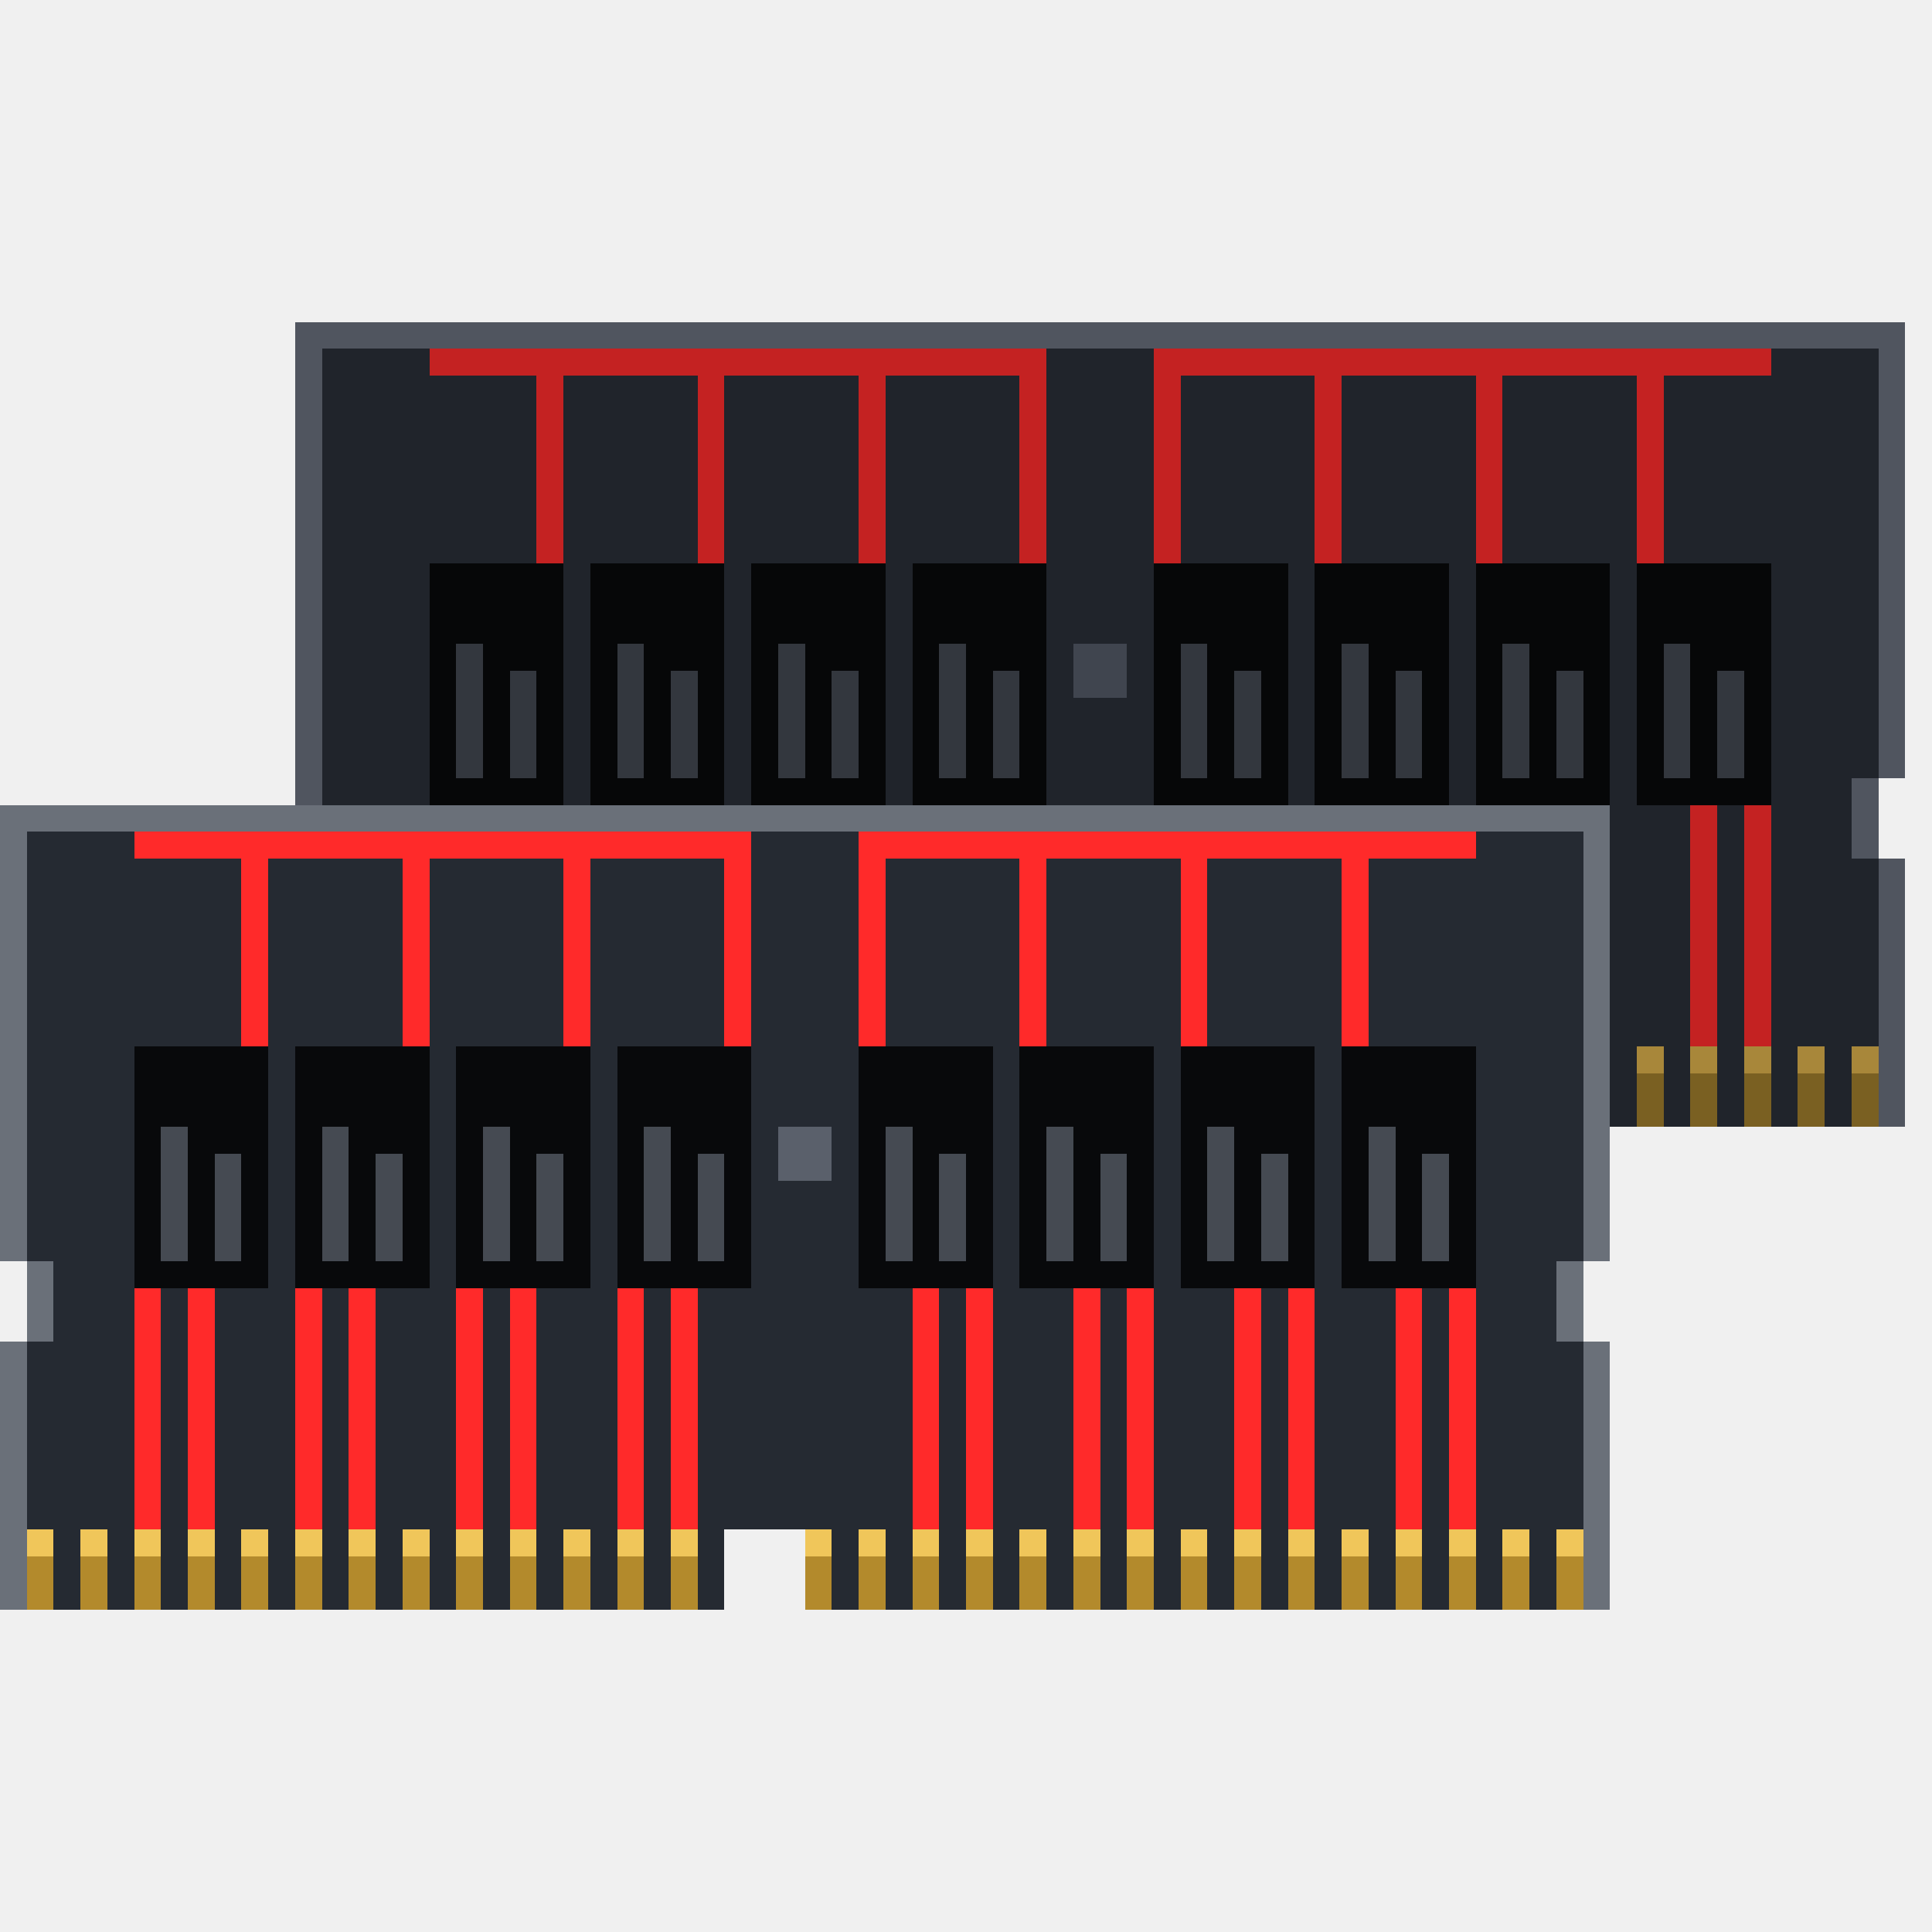
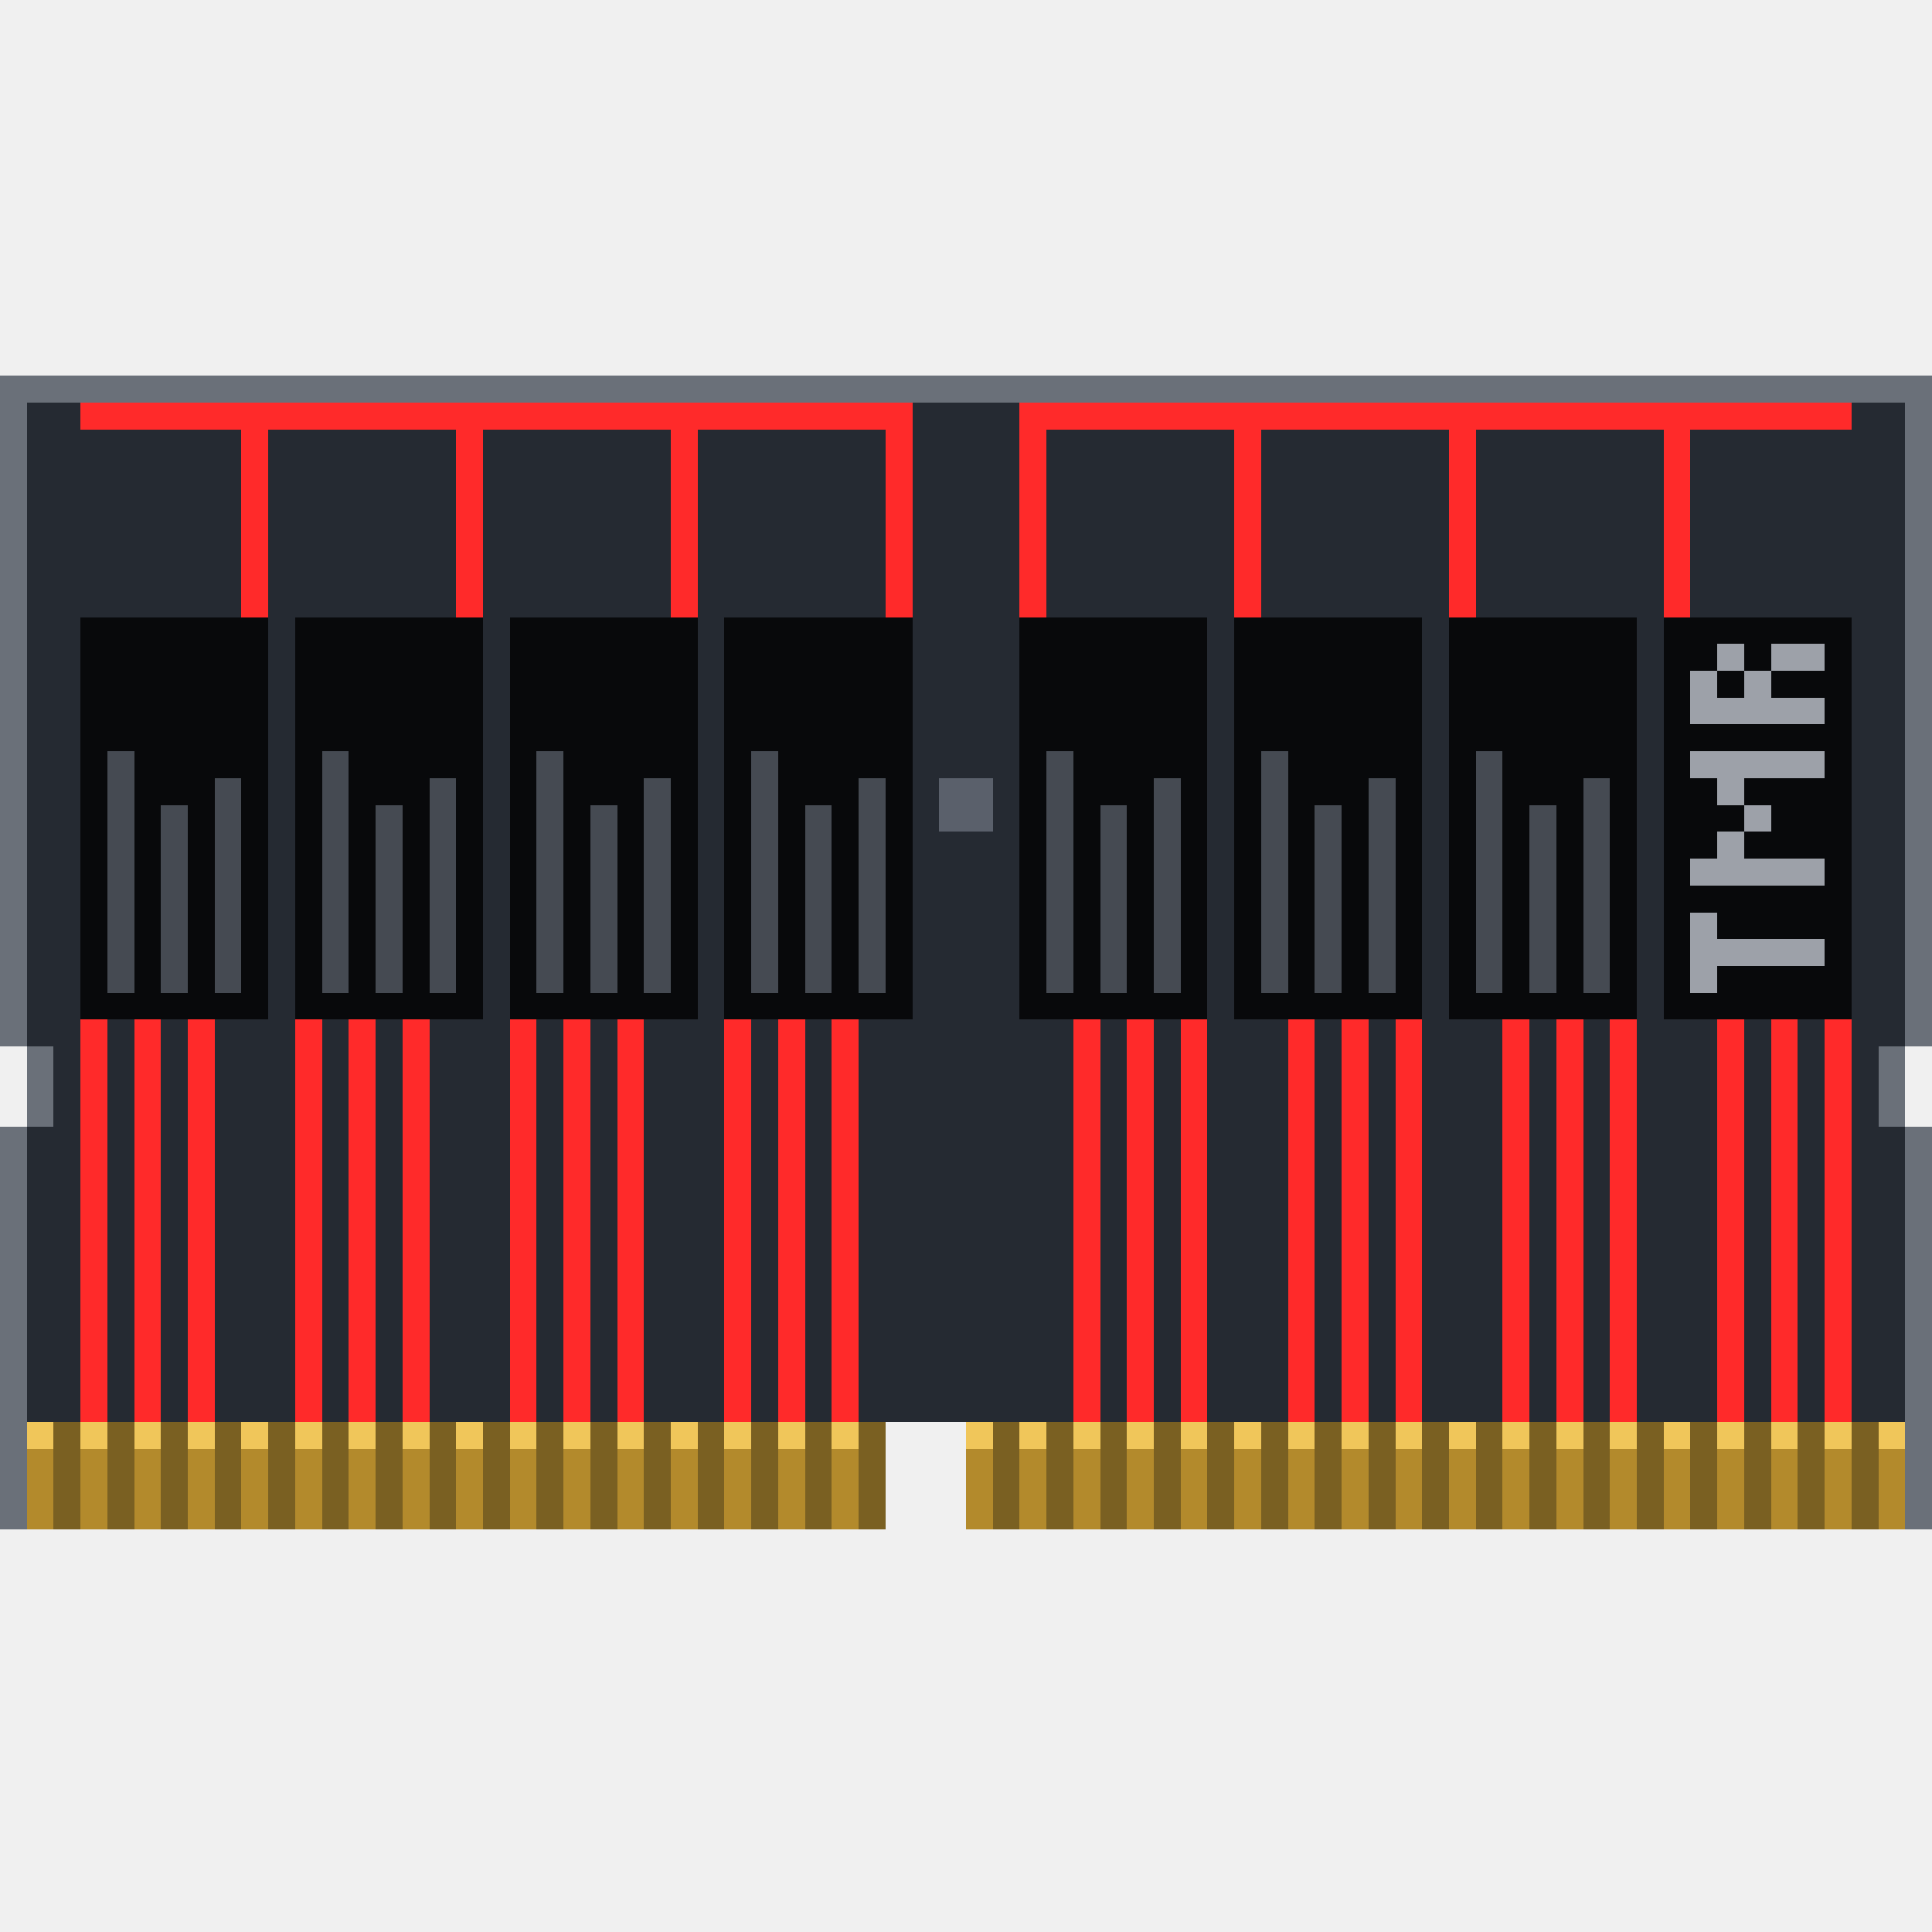
<svg xmlns="http://www.w3.org/2000/svg" viewBox="0 0 72 72" width="72" height="72" shape-rendering="crispEdges">
  <defs>
    <mask id="m72">
      <rect width="72" height="72" fill="#fff" />
-       <rect x="27" y="57" width="1" height="3" fill="#000" />
-       <rect x="28" y="57" width="1" height="3" fill="#000" />
-       <rect x="29" y="57" width="1" height="3" fill="#000" />
-       <rect x="70" y="29" width="1" height="3" fill="#000" />
-       <rect x="0" y="47" width="1" height="3" fill="#000" />
-       <rect x="59" y="47" width="1" height="3" fill="#000" />
+       <rect x="33" y="53" width="1" height="4" fill="#000" />
+       <rect x="34" y="53" width="1" height="4" fill="#000" />
+       <rect x="35" y="53" width="1" height="4" fill="#000" />
+       <rect x="0" y="39" width="1" height="3" fill="#000" />
+       <rect x="71" y="39" width="1" height="3" fill="#000" />
    </mask>
  </defs>
  <g mask="url(#m72)">
-     <rect x="11" y="12" width="60" height="27" fill="#50555f" />
-     <rect x="12" y="13" width="58" height="26" fill="#20242b" />
-     <rect x="11" y="39" width="60" height="3" fill="#20242b" />
-     <rect x="11" y="39" width="1" height="3" fill="#50555f" />
-     <rect x="70" y="39" width="1" height="3" fill="#50555f" />
-     <rect x="16" y="13" width="23" height="1" fill="#c42222" />
-     <rect x="43" y="13" width="23" height="1" fill="#c42222" />
-     <rect x="16" y="30" width="1" height="9" fill="#c42222" />
-     <rect x="18" y="30" width="1" height="9" fill="#c42222" />
-     <rect x="22" y="30" width="1" height="9" fill="#c42222" />
-     <rect x="24" y="30" width="1" height="9" fill="#c42222" />
-     <rect x="28" y="30" width="1" height="9" fill="#c42222" />
-     <rect x="30" y="30" width="1" height="9" fill="#c42222" />
-     <rect x="34" y="30" width="1" height="9" fill="#c42222" />
-     <rect x="36" y="30" width="1" height="9" fill="#c42222" />
-     <rect x="65" y="30" width="1" height="9" fill="#c42222" />
-     <rect x="63" y="30" width="1" height="9" fill="#c42222" />
-     <rect x="59" y="30" width="1" height="9" fill="#c42222" />
-     <rect x="57" y="30" width="1" height="9" fill="#c42222" />
-     <rect x="53" y="30" width="1" height="9" fill="#c42222" />
-     <rect x="51" y="30" width="1" height="9" fill="#c42222" />
-     <rect x="47" y="30" width="1" height="9" fill="#c42222" />
-     <rect x="45" y="30" width="1" height="9" fill="#c42222" />
-     <rect x="16" y="21" width="5" height="9" fill="#060708" />
-     <rect x="20" y="14" width="1" height="7" fill="#c42222" />
-     <rect x="17" y="24" width="1" height="5" fill="#33373e" />
-     <rect x="19" y="25" width="1" height="4" fill="#33373e" />
-     <rect x="22" y="21" width="5" height="9" fill="#060708" />
-     <rect x="26" y="14" width="1" height="7" fill="#c42222" />
-     <rect x="23" y="24" width="1" height="5" fill="#33373e" />
-     <rect x="25" y="25" width="1" height="4" fill="#33373e" />
-     <rect x="28" y="21" width="5" height="9" fill="#060708" />
-     <rect x="32" y="14" width="1" height="7" fill="#c42222" />
-     <rect x="29" y="24" width="1" height="5" fill="#33373e" />
-     <rect x="31" y="25" width="1" height="4" fill="#33373e" />
-     <rect x="34" y="21" width="5" height="9" fill="#060708" />
-     <rect x="38" y="14" width="1" height="7" fill="#c42222" />
-     <rect x="35" y="24" width="1" height="5" fill="#33373e" />
-     <rect x="37" y="25" width="1" height="4" fill="#33373e" />
-     <rect x="43" y="21" width="5" height="9" fill="#060708" />
-     <rect x="43" y="14" width="1" height="7" fill="#c42222" />
-     <rect x="46" y="25" width="1" height="4" fill="#33373e" />
-     <rect x="44" y="24" width="1" height="5" fill="#33373e" />
-     <rect x="49" y="21" width="5" height="9" fill="#060708" />
-     <rect x="49" y="14" width="1" height="7" fill="#c42222" />
-     <rect x="52" y="25" width="1" height="4" fill="#33373e" />
-     <rect x="50" y="24" width="1" height="5" fill="#33373e" />
-     <rect x="55" y="21" width="5" height="9" fill="#060708" />
-     <rect x="55" y="14" width="1" height="7" fill="#c42222" />
-     <rect x="58" y="25" width="1" height="4" fill="#33373e" />
-     <rect x="56" y="24" width="1" height="5" fill="#33373e" />
-     <rect x="61" y="21" width="5" height="9" fill="#060708" />
-     <rect x="61" y="14" width="1" height="7" fill="#c42222" />
-     <rect x="64" y="25" width="1" height="4" fill="#33373e" />
-     <rect x="62" y="24" width="1" height="5" fill="#33373e" />
-     <rect x="40" y="24" width="2" height="2" fill="#40454f" />
-     <rect x="12" y="39" width="1" height="1" fill="#a8873a" />
-     <rect x="12" y="40" width="1" height="2" fill="#7a6022" />
-     <rect x="14" y="39" width="1" height="1" fill="#a8873a" />
-     <rect x="14" y="40" width="1" height="2" fill="#7a6022" />
-     <rect x="16" y="39" width="1" height="1" fill="#a8873a" />
-     <rect x="16" y="40" width="1" height="2" fill="#7a6022" />
-     <rect x="18" y="39" width="1" height="1" fill="#a8873a" />
-     <rect x="18" y="40" width="1" height="2" fill="#7a6022" />
-     <rect x="20" y="39" width="1" height="1" fill="#a8873a" />
-     <rect x="20" y="40" width="1" height="2" fill="#7a6022" />
-     <rect x="22" y="39" width="1" height="1" fill="#a8873a" />
-     <rect x="22" y="40" width="1" height="2" fill="#7a6022" />
-     <rect x="24" y="39" width="1" height="1" fill="#a8873a" />
-     <rect x="24" y="40" width="1" height="2" fill="#7a6022" />
-     <rect x="26" y="39" width="1" height="1" fill="#a8873a" />
-     <rect x="26" y="40" width="1" height="2" fill="#7a6022" />
-     <rect x="28" y="39" width="1" height="1" fill="#a8873a" />
-     <rect x="28" y="40" width="1" height="2" fill="#7a6022" />
-     <rect x="30" y="39" width="1" height="1" fill="#a8873a" />
-     <rect x="30" y="40" width="1" height="2" fill="#7a6022" />
-     <rect x="32" y="39" width="1" height="1" fill="#a8873a" />
-     <rect x="32" y="40" width="1" height="2" fill="#7a6022" />
-     <rect x="34" y="39" width="1" height="1" fill="#a8873a" />
-     <rect x="34" y="40" width="1" height="2" fill="#7a6022" />
-     <rect x="36" y="39" width="1" height="1" fill="#a8873a" />
-     <rect x="36" y="40" width="1" height="2" fill="#7a6022" />
-     <rect x="41" y="39" width="1" height="1" fill="#a8873a" />
-     <rect x="41" y="40" width="1" height="2" fill="#7a6022" />
-     <rect x="43" y="39" width="1" height="1" fill="#a8873a" />
-     <rect x="43" y="40" width="1" height="2" fill="#7a6022" />
-     <rect x="45" y="39" width="1" height="1" fill="#a8873a" />
-     <rect x="45" y="40" width="1" height="2" fill="#7a6022" />
-     <rect x="47" y="39" width="1" height="1" fill="#a8873a" />
-     <rect x="47" y="40" width="1" height="2" fill="#7a6022" />
-     <rect x="49" y="39" width="1" height="1" fill="#a8873a" />
-     <rect x="49" y="40" width="1" height="2" fill="#7a6022" />
-     <rect x="51" y="39" width="1" height="1" fill="#a8873a" />
-     <rect x="51" y="40" width="1" height="2" fill="#7a6022" />
-     <rect x="53" y="39" width="1" height="1" fill="#a8873a" />
-     <rect x="53" y="40" width="1" height="2" fill="#7a6022" />
-     <rect x="55" y="39" width="1" height="1" fill="#a8873a" />
-     <rect x="55" y="40" width="1" height="2" fill="#7a6022" />
-     <rect x="57" y="39" width="1" height="1" fill="#a8873a" />
-     <rect x="57" y="40" width="1" height="2" fill="#7a6022" />
-     <rect x="59" y="39" width="1" height="1" fill="#a8873a" />
-     <rect x="59" y="40" width="1" height="2" fill="#7a6022" />
-     <rect x="61" y="39" width="1" height="1" fill="#a8873a" />
-     <rect x="61" y="40" width="1" height="2" fill="#7a6022" />
-     <rect x="63" y="39" width="1" height="1" fill="#a8873a" />
-     <rect x="63" y="40" width="1" height="2" fill="#7a6022" />
-     <rect x="65" y="39" width="1" height="1" fill="#a8873a" />
-     <rect x="65" y="40" width="1" height="2" fill="#7a6022" />
-     <rect x="67" y="39" width="1" height="1" fill="#a8873a" />
-     <rect x="67" y="40" width="1" height="2" fill="#7a6022" />
-     <rect x="69" y="39" width="1" height="1" fill="#a8873a" />
-     <rect x="69" y="40" width="1" height="2" fill="#7a6022" />
-     <rect x="69" y="29" width="1" height="3" fill="#50555f" />
-     <rect x="0" y="30" width="60" height="27" fill="#6a7079" />
-     <rect x="1" y="31" width="58" height="26" fill="#252a32" />
-     <rect x="0" y="57" width="60" height="3" fill="#252a32" />
-     <rect x="0" y="57" width="1" height="3" fill="#6a7079" />
-     <rect x="59" y="57" width="1" height="3" fill="#6a7079" />
-     <rect x="5" y="31" width="23" height="1" fill="#ff2a2a" />
-     <rect x="32" y="31" width="23" height="1" fill="#ff2a2a" />
-     <rect x="5" y="48" width="1" height="9" fill="#ff2a2a" />
-     <rect x="7" y="48" width="1" height="9" fill="#ff2a2a" />
-     <rect x="11" y="48" width="1" height="9" fill="#ff2a2a" />
-     <rect x="13" y="48" width="1" height="9" fill="#ff2a2a" />
-     <rect x="17" y="48" width="1" height="9" fill="#ff2a2a" />
-     <rect x="19" y="48" width="1" height="9" fill="#ff2a2a" />
-     <rect x="23" y="48" width="1" height="9" fill="#ff2a2a" />
-     <rect x="25" y="48" width="1" height="9" fill="#ff2a2a" />
-     <rect x="54" y="48" width="1" height="9" fill="#ff2a2a" />
-     <rect x="52" y="48" width="1" height="9" fill="#ff2a2a" />
-     <rect x="48" y="48" width="1" height="9" fill="#ff2a2a" />
-     <rect x="46" y="48" width="1" height="9" fill="#ff2a2a" />
-     <rect x="42" y="48" width="1" height="9" fill="#ff2a2a" />
-     <rect x="40" y="48" width="1" height="9" fill="#ff2a2a" />
-     <rect x="36" y="48" width="1" height="9" fill="#ff2a2a" />
-     <rect x="34" y="48" width="1" height="9" fill="#ff2a2a" />
-     <rect x="5" y="39" width="5" height="9" fill="#08090b" />
-     <rect x="9" y="32" width="1" height="7" fill="#ff2a2a" />
-     <rect x="6" y="42" width="1" height="5" fill="#454a52" />
-     <rect x="8" y="43" width="1" height="4" fill="#454a52" />
-     <rect x="11" y="39" width="5" height="9" fill="#08090b" />
-     <rect x="15" y="32" width="1" height="7" fill="#ff2a2a" />
-     <rect x="12" y="42" width="1" height="5" fill="#454a52" />
-     <rect x="14" y="43" width="1" height="4" fill="#454a52" />
-     <rect x="17" y="39" width="5" height="9" fill="#08090b" />
-     <rect x="21" y="32" width="1" height="7" fill="#ff2a2a" />
-     <rect x="18" y="42" width="1" height="5" fill="#454a52" />
-     <rect x="20" y="43" width="1" height="4" fill="#454a52" />
-     <rect x="23" y="39" width="5" height="9" fill="#08090b" />
-     <rect x="27" y="32" width="1" height="7" fill="#ff2a2a" />
-     <rect x="24" y="42" width="1" height="5" fill="#454a52" />
-     <rect x="26" y="43" width="1" height="4" fill="#454a52" />
-     <rect x="32" y="39" width="5" height="9" fill="#08090b" />
-     <rect x="32" y="32" width="1" height="7" fill="#ff2a2a" />
-     <rect x="35" y="43" width="1" height="4" fill="#454a52" />
-     <rect x="33" y="42" width="1" height="5" fill="#454a52" />
-     <rect x="38" y="39" width="5" height="9" fill="#08090b" />
-     <rect x="38" y="32" width="1" height="7" fill="#ff2a2a" />
-     <rect x="41" y="43" width="1" height="4" fill="#454a52" />
-     <rect x="39" y="42" width="1" height="5" fill="#454a52" />
-     <rect x="44" y="39" width="5" height="9" fill="#08090b" />
-     <rect x="44" y="32" width="1" height="7" fill="#ff2a2a" />
-     <rect x="47" y="43" width="1" height="4" fill="#454a52" />
-     <rect x="45" y="42" width="1" height="5" fill="#454a52" />
-     <rect x="50" y="39" width="5" height="9" fill="#08090b" />
-     <rect x="50" y="32" width="1" height="7" fill="#ff2a2a" />
-     <rect x="53" y="43" width="1" height="4" fill="#454a52" />
-     <rect x="51" y="42" width="1" height="5" fill="#454a52" />
-     <rect x="29" y="42" width="2" height="2" fill="#5a606b" />
-     <rect x="1" y="57" width="1" height="1" fill="#f0c65a" />
-     <rect x="1" y="58" width="1" height="2" fill="#b38a2c" />
-     <rect x="3" y="57" width="1" height="1" fill="#f0c65a" />
-     <rect x="3" y="58" width="1" height="2" fill="#b38a2c" />
-     <rect x="5" y="57" width="1" height="1" fill="#f0c65a" />
-     <rect x="5" y="58" width="1" height="2" fill="#b38a2c" />
-     <rect x="7" y="57" width="1" height="1" fill="#f0c65a" />
-     <rect x="7" y="58" width="1" height="2" fill="#b38a2c" />
-     <rect x="9" y="57" width="1" height="1" fill="#f0c65a" />
-     <rect x="9" y="58" width="1" height="2" fill="#b38a2c" />
-     <rect x="11" y="57" width="1" height="1" fill="#f0c65a" />
-     <rect x="11" y="58" width="1" height="2" fill="#b38a2c" />
-     <rect x="13" y="57" width="1" height="1" fill="#f0c65a" />
-     <rect x="13" y="58" width="1" height="2" fill="#b38a2c" />
-     <rect x="15" y="57" width="1" height="1" fill="#f0c65a" />
-     <rect x="15" y="58" width="1" height="2" fill="#b38a2c" />
-     <rect x="17" y="57" width="1" height="1" fill="#f0c65a" />
-     <rect x="17" y="58" width="1" height="2" fill="#b38a2c" />
-     <rect x="19" y="57" width="1" height="1" fill="#f0c65a" />
-     <rect x="19" y="58" width="1" height="2" fill="#b38a2c" />
-     <rect x="21" y="57" width="1" height="1" fill="#f0c65a" />
-     <rect x="21" y="58" width="1" height="2" fill="#b38a2c" />
-     <rect x="23" y="57" width="1" height="1" fill="#f0c65a" />
-     <rect x="23" y="58" width="1" height="2" fill="#b38a2c" />
-     <rect x="25" y="57" width="1" height="1" fill="#f0c65a" />
-     <rect x="25" y="58" width="1" height="2" fill="#b38a2c" />
-     <rect x="30" y="57" width="1" height="1" fill="#f0c65a" />
-     <rect x="30" y="58" width="1" height="2" fill="#b38a2c" />
-     <rect x="32" y="57" width="1" height="1" fill="#f0c65a" />
-     <rect x="32" y="58" width="1" height="2" fill="#b38a2c" />
-     <rect x="34" y="57" width="1" height="1" fill="#f0c65a" />
-     <rect x="34" y="58" width="1" height="2" fill="#b38a2c" />
-     <rect x="36" y="57" width="1" height="1" fill="#f0c65a" />
-     <rect x="36" y="58" width="1" height="2" fill="#b38a2c" />
-     <rect x="38" y="57" width="1" height="1" fill="#f0c65a" />
-     <rect x="38" y="58" width="1" height="2" fill="#b38a2c" />
-     <rect x="40" y="57" width="1" height="1" fill="#f0c65a" />
-     <rect x="40" y="58" width="1" height="2" fill="#b38a2c" />
-     <rect x="42" y="57" width="1" height="1" fill="#f0c65a" />
-     <rect x="42" y="58" width="1" height="2" fill="#b38a2c" />
-     <rect x="44" y="57" width="1" height="1" fill="#f0c65a" />
-     <rect x="44" y="58" width="1" height="2" fill="#b38a2c" />
-     <rect x="46" y="57" width="1" height="1" fill="#f0c65a" />
-     <rect x="46" y="58" width="1" height="2" fill="#b38a2c" />
-     <rect x="48" y="57" width="1" height="1" fill="#f0c65a" />
-     <rect x="48" y="58" width="1" height="2" fill="#b38a2c" />
-     <rect x="50" y="57" width="1" height="1" fill="#f0c65a" />
-     <rect x="50" y="58" width="1" height="2" fill="#b38a2c" />
-     <rect x="52" y="57" width="1" height="1" fill="#f0c65a" />
-     <rect x="52" y="58" width="1" height="2" fill="#b38a2c" />
-     <rect x="54" y="57" width="1" height="1" fill="#f0c65a" />
-     <rect x="54" y="58" width="1" height="2" fill="#b38a2c" />
-     <rect x="56" y="57" width="1" height="1" fill="#f0c65a" />
-     <rect x="56" y="58" width="1" height="2" fill="#b38a2c" />
-     <rect x="58" y="57" width="1" height="1" fill="#f0c65a" />
-     <rect x="58" y="58" width="1" height="2" fill="#b38a2c" />
-     <rect x="1" y="47" width="1" height="3" fill="#6a7079" />
-     <rect x="58" y="47" width="1" height="3" fill="#6a7079" />
+     <rect x="0" y="14" width="72" height="39" fill="#6a7079" />
+     <rect x="1" y="15" width="70" height="38" fill="#252a32" />
+     <rect x="0" y="53" width="72" height="4" fill="#252a32" />
+     <rect x="0" y="53" width="1" height="4" fill="#6a7079" />
+     <rect x="71" y="53" width="1" height="4" fill="#6a7079" />
+     <rect x="3" y="15" width="31" height="1" fill="#ff2a2a" />
+     <rect x="38" y="15" width="31" height="1" fill="#ff2a2a" />
+     <rect x="3" y="38" width="1" height="15" fill="#ff2a2a" />
+     <rect x="5" y="38" width="1" height="15" fill="#ff2a2a" />
+     <rect x="7" y="38" width="1" height="15" fill="#ff2a2a" />
+     <rect x="11" y="38" width="1" height="15" fill="#ff2a2a" />
+     <rect x="13" y="38" width="1" height="15" fill="#ff2a2a" />
+     <rect x="15" y="38" width="1" height="15" fill="#ff2a2a" />
+     <rect x="19" y="38" width="1" height="15" fill="#ff2a2a" />
+     <rect x="21" y="38" width="1" height="15" fill="#ff2a2a" />
+     <rect x="23" y="38" width="1" height="15" fill="#ff2a2a" />
+     <rect x="27" y="38" width="1" height="15" fill="#ff2a2a" />
+     <rect x="29" y="38" width="1" height="15" fill="#ff2a2a" />
+     <rect x="31" y="38" width="1" height="15" fill="#ff2a2a" />
+     <rect x="68" y="38" width="1" height="15" fill="#ff2a2a" />
+     <rect x="66" y="38" width="1" height="15" fill="#ff2a2a" />
+     <rect x="64" y="38" width="1" height="15" fill="#ff2a2a" />
+     <rect x="60" y="38" width="1" height="15" fill="#ff2a2a" />
+     <rect x="58" y="38" width="1" height="15" fill="#ff2a2a" />
+     <rect x="56" y="38" width="1" height="15" fill="#ff2a2a" />
+     <rect x="52" y="38" width="1" height="15" fill="#ff2a2a" />
+     <rect x="50" y="38" width="1" height="15" fill="#ff2a2a" />
+     <rect x="48" y="38" width="1" height="15" fill="#ff2a2a" />
+     <rect x="44" y="38" width="1" height="15" fill="#ff2a2a" />
+     <rect x="42" y="38" width="1" height="15" fill="#ff2a2a" />
+     <rect x="40" y="38" width="1" height="15" fill="#ff2a2a" />
+     <rect x="3" y="23" width="7" height="15" fill="#08090b" />
+     <rect x="9" y="16" width="1" height="7" fill="#ff2a2a" />
+     <rect x="4" y="28" width="1" height="9" fill="#454a52" />
+     <rect x="6" y="30" width="1" height="7" fill="#454a52" />
+     <rect x="8" y="29" width="1" height="8" fill="#454a52" />
+     <rect x="11" y="23" width="7" height="15" fill="#08090b" />
+     <rect x="17" y="16" width="1" height="7" fill="#ff2a2a" />
+     <rect x="12" y="28" width="1" height="9" fill="#454a52" />
+     <rect x="14" y="30" width="1" height="7" fill="#454a52" />
+     <rect x="16" y="29" width="1" height="8" fill="#454a52" />
+     <rect x="19" y="23" width="7" height="15" fill="#08090b" />
+     <rect x="25" y="16" width="1" height="7" fill="#ff2a2a" />
+     <rect x="20" y="28" width="1" height="9" fill="#454a52" />
+     <rect x="22" y="30" width="1" height="7" fill="#454a52" />
+     <rect x="24" y="29" width="1" height="8" fill="#454a52" />
+     <rect x="27" y="23" width="7" height="15" fill="#08090b" />
+     <rect x="33" y="16" width="1" height="7" fill="#ff2a2a" />
+     <rect x="28" y="28" width="1" height="9" fill="#454a52" />
+     <rect x="30" y="30" width="1" height="7" fill="#454a52" />
+     <rect x="32" y="29" width="1" height="8" fill="#454a52" />
+     <rect x="38" y="23" width="7" height="15" fill="#08090b" />
+     <rect x="38" y="16" width="1" height="7" fill="#ff2a2a" />
+     <rect x="43" y="29" width="1" height="8" fill="#454a52" />
+     <rect x="41" y="30" width="1" height="7" fill="#454a52" />
+     <rect x="39" y="28" width="1" height="9" fill="#454a52" />
+     <rect x="46" y="23" width="7" height="15" fill="#08090b" />
+     <rect x="46" y="16" width="1" height="7" fill="#ff2a2a" />
+     <rect x="51" y="29" width="1" height="8" fill="#454a52" />
+     <rect x="49" y="30" width="1" height="7" fill="#454a52" />
+     <rect x="47" y="28" width="1" height="9" fill="#454a52" />
+     <rect x="54" y="23" width="7" height="15" fill="#08090b" />
+     <rect x="54" y="16" width="1" height="7" fill="#ff2a2a" />
+     <rect x="59" y="29" width="1" height="8" fill="#454a52" />
+     <rect x="57" y="30" width="1" height="7" fill="#454a52" />
+     <rect x="55" y="28" width="1" height="9" fill="#454a52" />
+     <rect x="62" y="23" width="7" height="15" fill="#08090b" />
+     <rect x="62" y="16" width="1" height="7" fill="#ff2a2a" />
+     <rect x="63" y="36" width="1" height="1" fill="#9da1a9" />
+     <rect x="63" y="35" width="1" height="1" fill="#9da1a9" />
+     <rect x="63" y="34" width="1" height="1" fill="#9da1a9" />
+     <rect x="64" y="35" width="1" height="1" fill="#9da1a9" />
+     <rect x="65" y="35" width="1" height="1" fill="#9da1a9" />
+     <rect x="66" y="35" width="1" height="1" fill="#9da1a9" />
+     <rect x="67" y="35" width="1" height="1" fill="#9da1a9" />
+     <rect x="63" y="32" width="1" height="1" fill="#9da1a9" />
+     <rect x="63" y="28" width="1" height="1" fill="#9da1a9" />
+     <rect x="64" y="32" width="1" height="1" fill="#9da1a9" />
+     <rect x="64" y="31" width="1" height="1" fill="#9da1a9" />
+     <rect x="64" y="29" width="1" height="1" fill="#9da1a9" />
+     <rect x="64" y="28" width="1" height="1" fill="#9da1a9" />
+     <rect x="65" y="32" width="1" height="1" fill="#9da1a9" />
+     <rect x="65" y="30" width="1" height="1" fill="#9da1a9" />
+     <rect x="65" y="28" width="1" height="1" fill="#9da1a9" />
+     <rect x="66" y="32" width="1" height="1" fill="#9da1a9" />
+     <rect x="66" y="28" width="1" height="1" fill="#9da1a9" />
+     <rect x="67" y="32" width="1" height="1" fill="#9da1a9" />
+     <rect x="67" y="28" width="1" height="1" fill="#9da1a9" />
+     <rect x="63" y="26" width="1" height="1" fill="#9da1a9" />
+     <rect x="63" y="25" width="1" height="1" fill="#9da1a9" />
+     <rect x="64" y="26" width="1" height="1" fill="#9da1a9" />
+     <rect x="64" y="24" width="1" height="1" fill="#9da1a9" />
+     <rect x="65" y="26" width="1" height="1" fill="#9da1a9" />
+     <rect x="65" y="25" width="1" height="1" fill="#9da1a9" />
+     <rect x="66" y="26" width="1" height="1" fill="#9da1a9" />
+     <rect x="66" y="24" width="1" height="1" fill="#9da1a9" />
+     <rect x="67" y="26" width="1" height="1" fill="#9da1a9" />
+     <rect x="67" y="24" width="1" height="1" fill="#9da1a9" />
+     <rect x="35" y="29" width="2" height="2" fill="#5a606b" />
+     <rect x="1" y="53" width="70" height="4" fill="#7a6022" />
+     <rect x="1" y="53" width="1" height="1" fill="#f0c65a" />
+     <rect x="1" y="54" width="1" height="3" fill="#b38a2c" />
+     <rect x="3" y="53" width="1" height="1" fill="#f0c65a" />
+     <rect x="3" y="54" width="1" height="3" fill="#b38a2c" />
+     <rect x="5" y="53" width="1" height="1" fill="#f0c65a" />
+     <rect x="5" y="54" width="1" height="3" fill="#b38a2c" />
+     <rect x="7" y="53" width="1" height="1" fill="#f0c65a" />
+     <rect x="7" y="54" width="1" height="3" fill="#b38a2c" />
+     <rect x="9" y="53" width="1" height="1" fill="#f0c65a" />
+     <rect x="9" y="54" width="1" height="3" fill="#b38a2c" />
+     <rect x="11" y="53" width="1" height="1" fill="#f0c65a" />
+     <rect x="11" y="54" width="1" height="3" fill="#b38a2c" />
+     <rect x="13" y="53" width="1" height="1" fill="#f0c65a" />
+     <rect x="13" y="54" width="1" height="3" fill="#b38a2c" />
+     <rect x="15" y="53" width="1" height="1" fill="#f0c65a" />
+     <rect x="15" y="54" width="1" height="3" fill="#b38a2c" />
+     <rect x="17" y="53" width="1" height="1" fill="#f0c65a" />
+     <rect x="17" y="54" width="1" height="3" fill="#b38a2c" />
+     <rect x="19" y="53" width="1" height="1" fill="#f0c65a" />
+     <rect x="19" y="54" width="1" height="3" fill="#b38a2c" />
+     <rect x="21" y="53" width="1" height="1" fill="#f0c65a" />
+     <rect x="21" y="54" width="1" height="3" fill="#b38a2c" />
+     <rect x="23" y="53" width="1" height="1" fill="#f0c65a" />
+     <rect x="23" y="54" width="1" height="3" fill="#b38a2c" />
+     <rect x="25" y="53" width="1" height="1" fill="#f0c65a" />
+     <rect x="25" y="54" width="1" height="3" fill="#b38a2c" />
+     <rect x="27" y="53" width="1" height="1" fill="#f0c65a" />
+     <rect x="27" y="54" width="1" height="3" fill="#b38a2c" />
+     <rect x="29" y="53" width="1" height="1" fill="#f0c65a" />
+     <rect x="29" y="54" width="1" height="3" fill="#b38a2c" />
+     <rect x="31" y="53" width="1" height="1" fill="#f0c65a" />
+     <rect x="31" y="54" width="1" height="3" fill="#b38a2c" />
+     <rect x="36" y="53" width="1" height="1" fill="#f0c65a" />
+     <rect x="36" y="54" width="1" height="3" fill="#b38a2c" />
+     <rect x="38" y="53" width="1" height="1" fill="#f0c65a" />
+     <rect x="38" y="54" width="1" height="3" fill="#b38a2c" />
+     <rect x="40" y="53" width="1" height="1" fill="#f0c65a" />
+     <rect x="40" y="54" width="1" height="3" fill="#b38a2c" />
+     <rect x="42" y="53" width="1" height="1" fill="#f0c65a" />
+     <rect x="42" y="54" width="1" height="3" fill="#b38a2c" />
+     <rect x="44" y="53" width="1" height="1" fill="#f0c65a" />
+     <rect x="44" y="54" width="1" height="3" fill="#b38a2c" />
+     <rect x="46" y="53" width="1" height="1" fill="#f0c65a" />
+     <rect x="46" y="54" width="1" height="3" fill="#b38a2c" />
+     <rect x="48" y="53" width="1" height="1" fill="#f0c65a" />
+     <rect x="48" y="54" width="1" height="3" fill="#b38a2c" />
+     <rect x="50" y="53" width="1" height="1" fill="#f0c65a" />
+     <rect x="50" y="54" width="1" height="3" fill="#b38a2c" />
+     <rect x="52" y="53" width="1" height="1" fill="#f0c65a" />
+     <rect x="52" y="54" width="1" height="3" fill="#b38a2c" />
+     <rect x="54" y="53" width="1" height="1" fill="#f0c65a" />
+     <rect x="54" y="54" width="1" height="3" fill="#b38a2c" />
+     <rect x="56" y="53" width="1" height="1" fill="#f0c65a" />
+     <rect x="56" y="54" width="1" height="3" fill="#b38a2c" />
+     <rect x="58" y="53" width="1" height="1" fill="#f0c65a" />
+     <rect x="58" y="54" width="1" height="3" fill="#b38a2c" />
+     <rect x="60" y="53" width="1" height="1" fill="#f0c65a" />
+     <rect x="60" y="54" width="1" height="3" fill="#b38a2c" />
+     <rect x="62" y="53" width="1" height="1" fill="#f0c65a" />
+     <rect x="62" y="54" width="1" height="3" fill="#b38a2c" />
+     <rect x="64" y="53" width="1" height="1" fill="#f0c65a" />
+     <rect x="64" y="54" width="1" height="3" fill="#b38a2c" />
+     <rect x="66" y="53" width="1" height="1" fill="#f0c65a" />
+     <rect x="66" y="54" width="1" height="3" fill="#b38a2c" />
+     <rect x="68" y="53" width="1" height="1" fill="#f0c65a" />
+     <rect x="68" y="54" width="1" height="3" fill="#b38a2c" />
+     <rect x="70" y="53" width="1" height="1" fill="#f0c65a" />
+     <rect x="70" y="54" width="1" height="3" fill="#b38a2c" />
+     <rect x="1" y="39" width="1" height="3" fill="#6a7079" />
+     <rect x="70" y="39" width="1" height="3" fill="#6a7079" />
  </g>
</svg>
